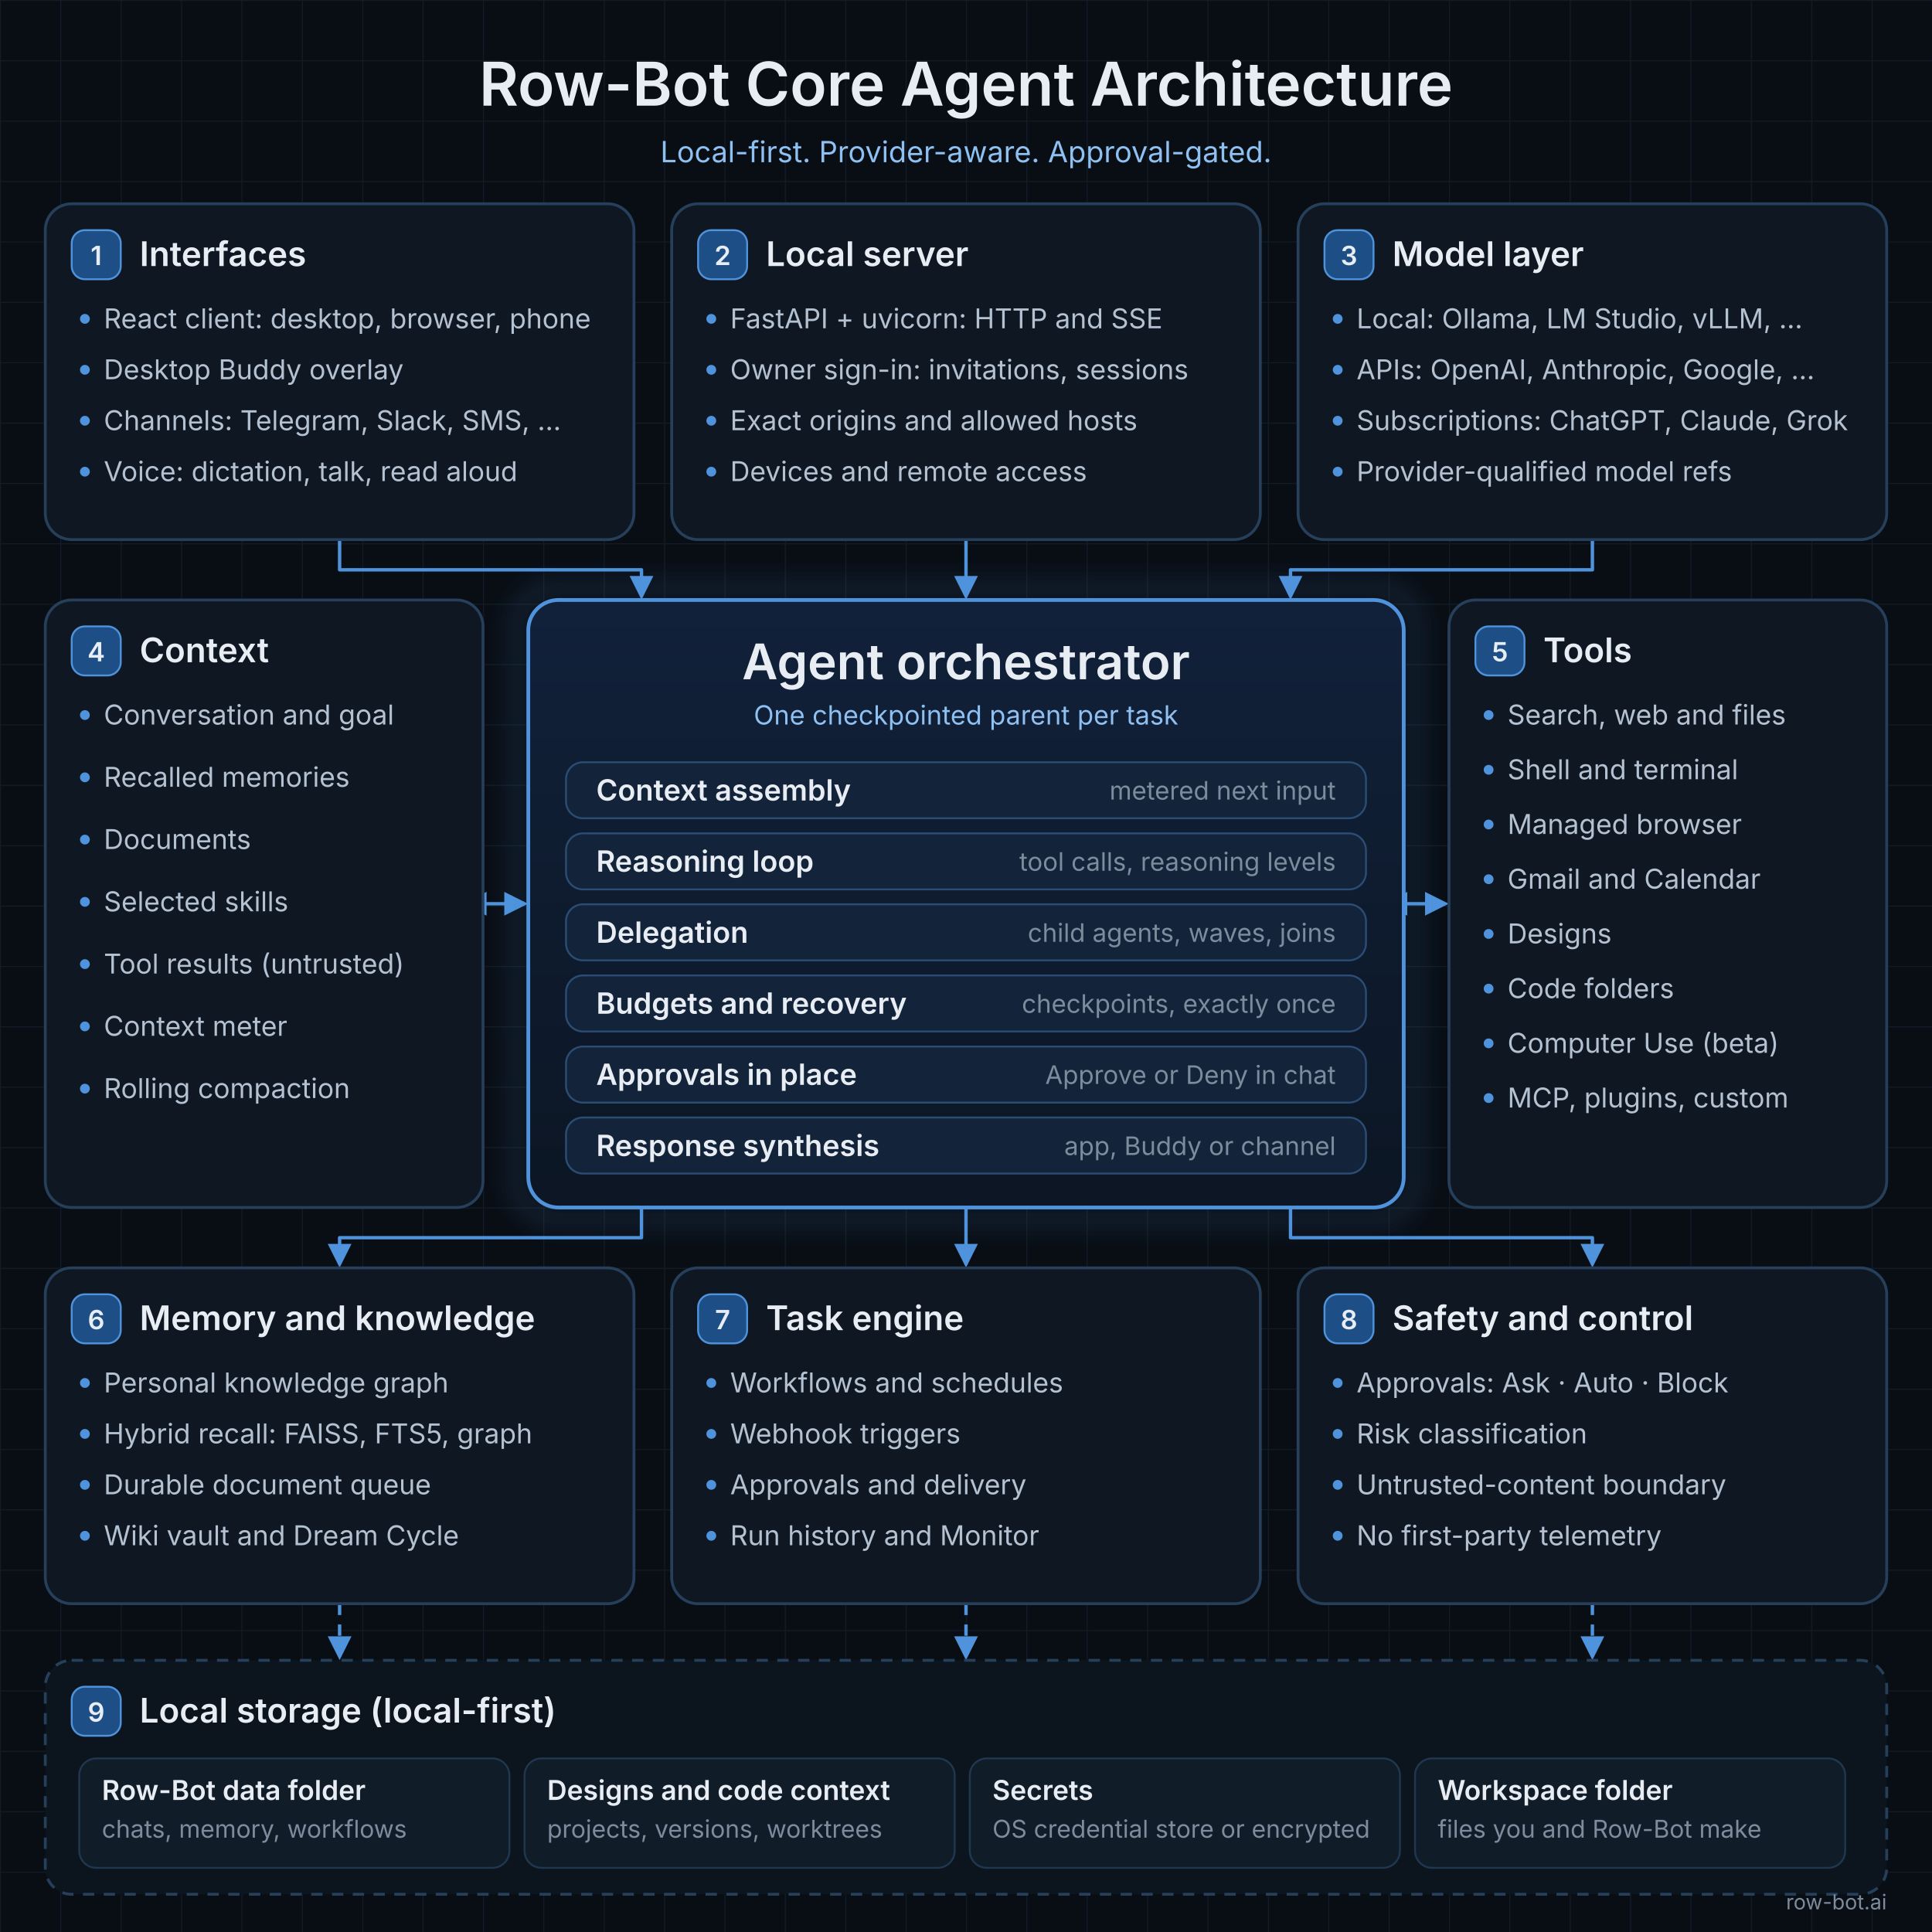
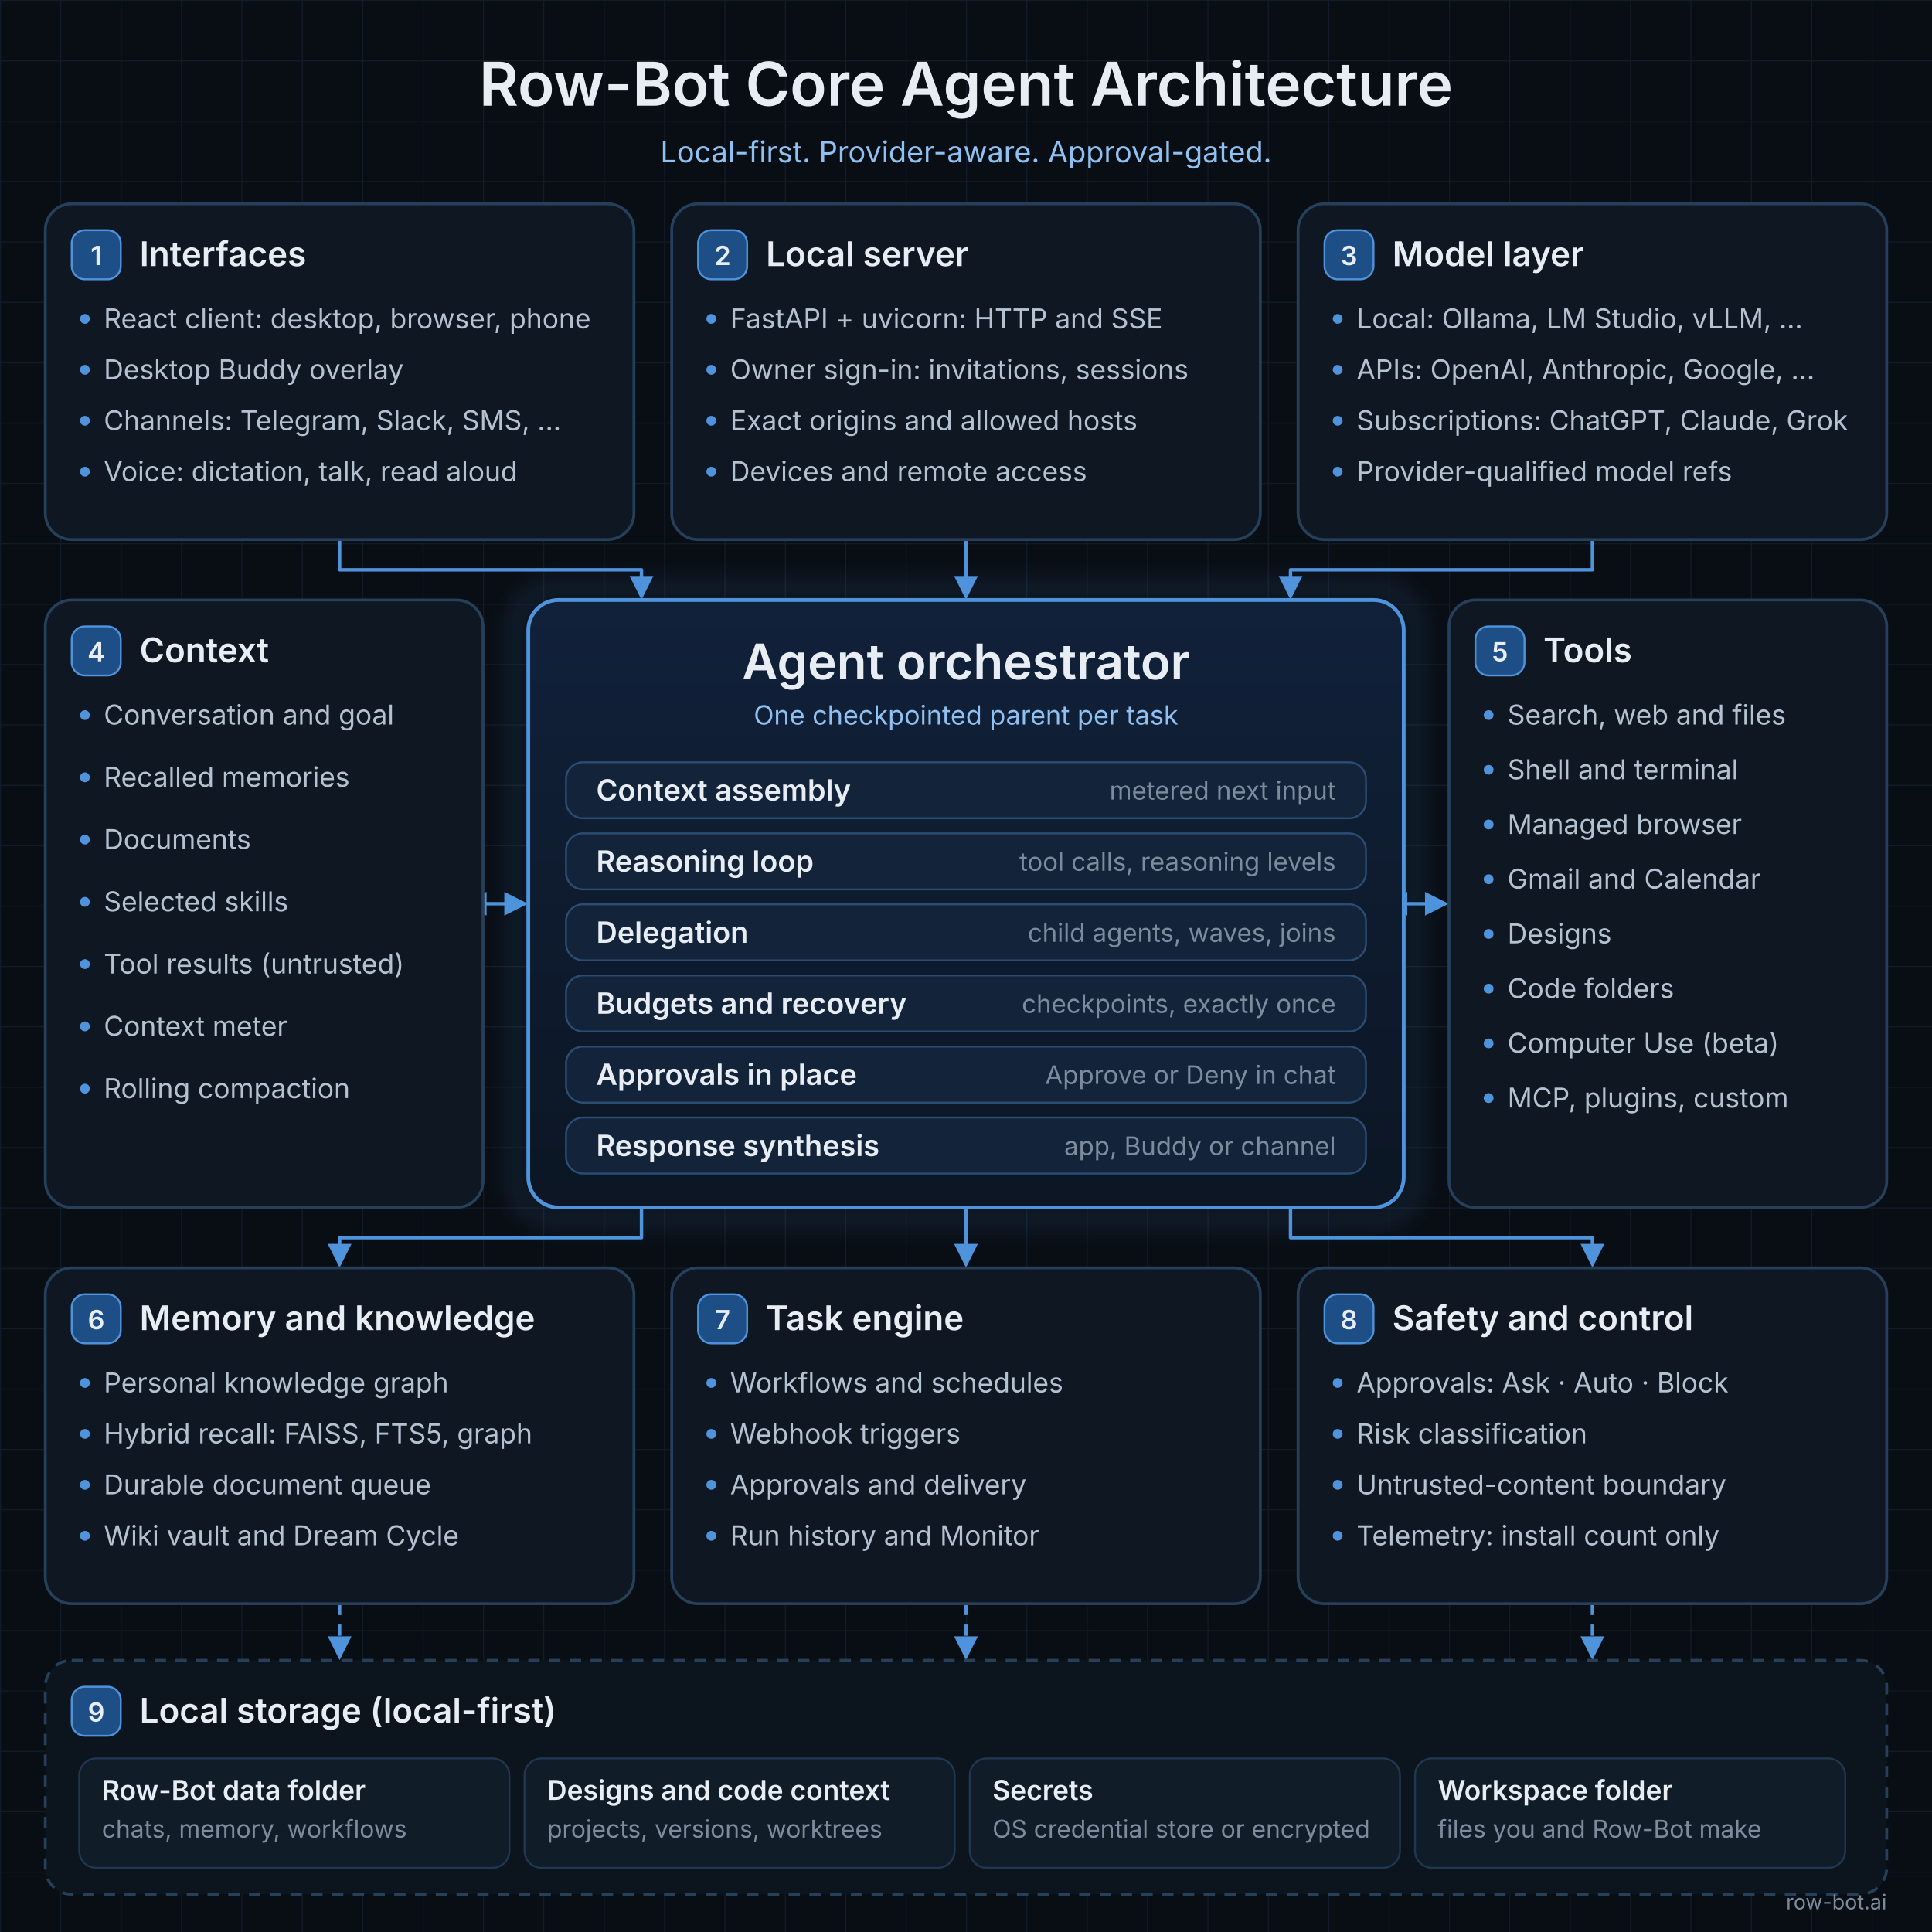
<svg xmlns="http://www.w3.org/2000/svg" viewBox="0 0 1024 1024" width="1024" height="1024" role="img" aria-labelledby="title desc" font-family="'Segoe UI', Inter, system-ui, -apple-system, 'Helvetica Neue', Arial, sans-serif">
  <defs>
    <pattern id="grid" width="32" height="32" patternUnits="userSpaceOnUse">
      <path d="M32 0H0V32" fill="none" stroke="#121c28" stroke-width="1" />
    </pattern>
    <linearGradient id="coreFill" x1="0" y1="0" x2="0" y2="1">
      <stop offset="0" stop-color="#11213a" />
      <stop offset="1" stop-color="#0c1624" />
    </linearGradient>
    <filter id="soft" x="-10%" y="-10%" width="120%" height="120%">
      <feGaussianBlur stdDeviation="6" />
    </filter>
    <marker id="arrow" viewBox="0 0 10 10" refX="8.5" refY="5" markerWidth="7" markerHeight="7" orient="auto">
      <path d="M0,0 L10,5 L0,10 z" fill="#4f93dc" />
    </marker>
    <marker id="arrowStart" viewBox="0 0 10 10" refX="1.5" refY="5" markerWidth="7" markerHeight="7" orient="auto-start-reverse">
      <path d="M0,0 L10,5 L0,10 z" fill="#4f93dc" />
    </marker>
  </defs>
  <rect width="1024" height="1024" fill="#090e15" />
  <rect width="1024" height="1024" fill="url(#grid)" />
  <text x="512.0" y="56.0" font-size="32" font-weight="600" fill="#e8edf4" text-anchor="middle">Row-Bot Core Agent Architecture</text>
  <text x="512.0" y="86.0" font-size="15.5" font-weight="400" fill="#8fc0f2" text-anchor="middle">Local-first. Provider-aware. Approval-gated.</text>
  <path d="M180.0,286.0 L180.0,302.0 L340.0,302.0 L340.0,316.0" fill="none" stroke="#4f93dc" stroke-width="1.8" stroke-linejoin="round" marker-end="url(#arrow)" />
  <path d="M512.0,286.0 L512.0,316.0" fill="none" stroke="#4f93dc" stroke-width="1.8" stroke-linejoin="round" marker-end="url(#arrow)" />
  <path d="M844.0,286.0 L844.0,302.0 L684.0,302.0 L684.0,316.0" fill="none" stroke="#4f93dc" stroke-width="1.8" stroke-linejoin="round" marker-end="url(#arrow)" />
  <path d="M256.0,479.0 L278.0,479.0" fill="none" stroke="#4f93dc" stroke-width="1.8" stroke-linejoin="round" marker-start="url(#arrowStart)" marker-end="url(#arrow)" />
  <path d="M744.0,479.0 L766.0,479.0" fill="none" stroke="#4f93dc" stroke-width="1.8" stroke-linejoin="round" marker-start="url(#arrowStart)" marker-end="url(#arrow)" />
  <path d="M340.0,640.0 L340.0,656.0 L180.0,656.0 L180.0,670.0" fill="none" stroke="#4f93dc" stroke-width="1.8" stroke-linejoin="round" marker-end="url(#arrow)" />
  <path d="M512.0,640.0 L512.0,670.0" fill="none" stroke="#4f93dc" stroke-width="1.8" stroke-linejoin="round" marker-end="url(#arrow)" />
  <path d="M684.0,640.0 L684.0,656.0 L844.0,656.0 L844.0,670.0" fill="none" stroke="#4f93dc" stroke-width="1.8" stroke-linejoin="round" marker-end="url(#arrow)" />
  <path d="M180.0,850.0 L180.0,878.0" fill="none" stroke="#4f93dc" stroke-width="1.8" stroke-linejoin="round" stroke-dasharray="6 5" marker-end="url(#arrow)" />
  <path d="M512.0,850.0 L512.0,878.0" fill="none" stroke="#4f93dc" stroke-width="1.8" stroke-linejoin="round" stroke-dasharray="6 5" marker-end="url(#arrow)" />
  <path d="M844.0,850.0 L844.0,878.0" fill="none" stroke="#4f93dc" stroke-width="1.8" stroke-linejoin="round" stroke-dasharray="6 5" marker-end="url(#arrow)" />
  <rect x="24" y="108" width="312" height="178" rx="14" fill="#0e1722" stroke="#26405c" stroke-width="1.5" />
  <rect x="38" y="122" width="26" height="26" rx="7" fill="#1d4f86" stroke="#4f93dc" stroke-width="1" />
  <text x="51.0" y="140.5" font-size="14" font-weight="600" fill="#e8edf4" text-anchor="middle">1</text>
  <text x="74.0" y="141.0" font-size="18" font-weight="600" fill="#e8edf4" text-anchor="start">Interfaces</text>
  <circle cx="45.0" cy="169.0" r="2.6" fill="#4f93dc" />
  <text x="55.0" y="174.0" font-size="14.5" font-weight="400" fill="#b4c1d1" text-anchor="start">React client: desktop, browser, phone</text>
  <circle cx="45.0" cy="196.0" r="2.6" fill="#4f93dc" />
  <text x="55.0" y="201.0" font-size="14.5" font-weight="400" fill="#b4c1d1" text-anchor="start">Desktop Buddy overlay</text>
  <circle cx="45.0" cy="223.0" r="2.6" fill="#4f93dc" />
  <text x="55.0" y="228.0" font-size="14.5" font-weight="400" fill="#b4c1d1" text-anchor="start">Channels: Telegram, Slack, SMS, …</text>
  <circle cx="45.0" cy="250.0" r="2.6" fill="#4f93dc" />
  <text x="55.0" y="255.0" font-size="14.5" font-weight="400" fill="#b4c1d1" text-anchor="start">Voice: dictation, talk, read aloud</text>
  <rect x="356" y="108" width="312" height="178" rx="14" fill="#0e1722" stroke="#26405c" stroke-width="1.5" />
  <rect x="370" y="122" width="26" height="26" rx="7" fill="#1d4f86" stroke="#4f93dc" stroke-width="1" />
  <text x="383.0" y="140.5" font-size="14" font-weight="600" fill="#e8edf4" text-anchor="middle">2</text>
  <text x="406.0" y="141.0" font-size="18" font-weight="600" fill="#e8edf4" text-anchor="start">Local server</text>
  <circle cx="377.0" cy="169.0" r="2.6" fill="#4f93dc" />
  <text x="387.0" y="174.0" font-size="14.5" font-weight="400" fill="#b4c1d1" text-anchor="start">FastAPI + uvicorn: HTTP and SSE</text>
  <circle cx="377.0" cy="196.0" r="2.6" fill="#4f93dc" />
  <text x="387.0" y="201.0" font-size="14.5" font-weight="400" fill="#b4c1d1" text-anchor="start">Owner sign-in: invitations, sessions</text>
  <circle cx="377.0" cy="223.0" r="2.6" fill="#4f93dc" />
  <text x="387.0" y="228.0" font-size="14.5" font-weight="400" fill="#b4c1d1" text-anchor="start">Exact origins and allowed hosts</text>
  <circle cx="377.0" cy="250.0" r="2.6" fill="#4f93dc" />
  <text x="387.0" y="255.0" font-size="14.5" font-weight="400" fill="#b4c1d1" text-anchor="start">Devices and remote access</text>
  <rect x="688" y="108" width="312" height="178" rx="14" fill="#0e1722" stroke="#26405c" stroke-width="1.5" />
  <rect x="702" y="122" width="26" height="26" rx="7" fill="#1d4f86" stroke="#4f93dc" stroke-width="1" />
  <text x="715.0" y="140.5" font-size="14" font-weight="600" fill="#e8edf4" text-anchor="middle">3</text>
  <text x="738.0" y="141.0" font-size="18" font-weight="600" fill="#e8edf4" text-anchor="start">Model layer</text>
  <circle cx="709.0" cy="169.0" r="2.6" fill="#4f93dc" />
  <text x="719.0" y="174.0" font-size="14.5" font-weight="400" fill="#b4c1d1" text-anchor="start">Local: Ollama, LM Studio, vLLM, …</text>
  <circle cx="709.0" cy="196.0" r="2.6" fill="#4f93dc" />
  <text x="719.0" y="201.0" font-size="14.5" font-weight="400" fill="#b4c1d1" text-anchor="start">APIs: OpenAI, Anthropic, Google, …</text>
  <circle cx="709.0" cy="223.0" r="2.6" fill="#4f93dc" />
  <text x="719.0" y="228.0" font-size="14.5" font-weight="400" fill="#b4c1d1" text-anchor="start">Subscriptions: ChatGPT, Claude, Grok</text>
  <circle cx="709.0" cy="250.0" r="2.6" fill="#4f93dc" />
  <text x="719.0" y="255.0" font-size="14.5" font-weight="400" fill="#b4c1d1" text-anchor="start">Provider-qualified model refs</text>
  <rect x="24" y="318" width="232" height="322" rx="14" fill="#0e1722" stroke="#26405c" stroke-width="1.5" />
  <rect x="38" y="332" width="26" height="26" rx="7" fill="#1d4f86" stroke="#4f93dc" stroke-width="1" />
  <text x="51.0" y="350.5" font-size="14" font-weight="600" fill="#e8edf4" text-anchor="middle">4</text>
  <text x="74.0" y="351.0" font-size="18" font-weight="600" fill="#e8edf4" text-anchor="start">Context</text>
  <circle cx="45.0" cy="379.0" r="2.6" fill="#4f93dc" />
  <text x="55.0" y="384.0" font-size="14.5" font-weight="400" fill="#b4c1d1" text-anchor="start">Conversation and goal</text>
  <circle cx="45.0" cy="412.0" r="2.6" fill="#4f93dc" />
  <text x="55.0" y="417.0" font-size="14.5" font-weight="400" fill="#b4c1d1" text-anchor="start">Recalled memories</text>
  <circle cx="45.0" cy="445.0" r="2.6" fill="#4f93dc" />
  <text x="55.0" y="450.0" font-size="14.5" font-weight="400" fill="#b4c1d1" text-anchor="start">Documents</text>
  <circle cx="45.0" cy="478.0" r="2.6" fill="#4f93dc" />
  <text x="55.0" y="483.0" font-size="14.5" font-weight="400" fill="#b4c1d1" text-anchor="start">Selected skills</text>
  <circle cx="45.0" cy="511.0" r="2.6" fill="#4f93dc" />
  <text x="55.0" y="516.0" font-size="14.5" font-weight="400" fill="#b4c1d1" text-anchor="start">Tool results (untrusted)</text>
  <circle cx="45.0" cy="544.0" r="2.6" fill="#4f93dc" />
  <text x="55.0" y="549.0" font-size="14.5" font-weight="400" fill="#b4c1d1" text-anchor="start">Context meter</text>
  <circle cx="45.0" cy="577.0" r="2.6" fill="#4f93dc" />
  <text x="55.0" y="582.0" font-size="14.5" font-weight="400" fill="#b4c1d1" text-anchor="start">Rolling compaction</text>
  <rect x="768" y="318" width="232" height="322" rx="14" fill="#0e1722" stroke="#26405c" stroke-width="1.5" />
  <rect x="782" y="332" width="26" height="26" rx="7" fill="#1d4f86" stroke="#4f93dc" stroke-width="1" />
  <text x="795.0" y="350.5" font-size="14" font-weight="600" fill="#e8edf4" text-anchor="middle">5</text>
  <text x="818.0" y="351.0" font-size="18" font-weight="600" fill="#e8edf4" text-anchor="start">Tools</text>
  <circle cx="789.0" cy="379.0" r="2.6" fill="#4f93dc" />
  <text x="799.0" y="384.0" font-size="14.5" font-weight="400" fill="#b4c1d1" text-anchor="start">Search, web and files</text>
  <circle cx="789.0" cy="408.0" r="2.6" fill="#4f93dc" />
  <text x="799.0" y="413.0" font-size="14.5" font-weight="400" fill="#b4c1d1" text-anchor="start">Shell and terminal</text>
  <circle cx="789.0" cy="437.0" r="2.6" fill="#4f93dc" />
  <text x="799.0" y="442.0" font-size="14.5" font-weight="400" fill="#b4c1d1" text-anchor="start">Managed browser</text>
  <circle cx="789.0" cy="466.0" r="2.6" fill="#4f93dc" />
  <text x="799.0" y="471.0" font-size="14.5" font-weight="400" fill="#b4c1d1" text-anchor="start">Gmail and Calendar</text>
  <circle cx="789.0" cy="495.0" r="2.6" fill="#4f93dc" />
  <text x="799.0" y="500.0" font-size="14.5" font-weight="400" fill="#b4c1d1" text-anchor="start">Designs</text>
  <circle cx="789.0" cy="524.0" r="2.6" fill="#4f93dc" />
  <text x="799.0" y="529.0" font-size="14.5" font-weight="400" fill="#b4c1d1" text-anchor="start">Code folders</text>
  <circle cx="789.0" cy="553.0" r="2.6" fill="#4f93dc" />
  <text x="799.0" y="558.0" font-size="14.5" font-weight="400" fill="#b4c1d1" text-anchor="start">Computer Use (beta)</text>
  <circle cx="789.0" cy="582.0" r="2.6" fill="#4f93dc" />
  <text x="799.0" y="587.0" font-size="14.5" font-weight="400" fill="#b4c1d1" text-anchor="start">MCP, plugins, custom</text>
  <rect x="24" y="672" width="312" height="178" rx="14" fill="#0e1722" stroke="#26405c" stroke-width="1.5" />
  <rect x="38" y="686" width="26" height="26" rx="7" fill="#1d4f86" stroke="#4f93dc" stroke-width="1" />
  <text x="51.0" y="704.5" font-size="14" font-weight="600" fill="#e8edf4" text-anchor="middle">6</text>
  <text x="74.0" y="705.0" font-size="18" font-weight="600" fill="#e8edf4" text-anchor="start">Memory and knowledge</text>
  <circle cx="45.0" cy="733.0" r="2.6" fill="#4f93dc" />
  <text x="55.0" y="738.0" font-size="14.5" font-weight="400" fill="#b4c1d1" text-anchor="start">Personal knowledge graph</text>
  <circle cx="45.0" cy="760.0" r="2.6" fill="#4f93dc" />
  <text x="55.0" y="765.0" font-size="14.5" font-weight="400" fill="#b4c1d1" text-anchor="start">Hybrid recall: FAISS, FTS5, graph</text>
  <circle cx="45.0" cy="787.0" r="2.6" fill="#4f93dc" />
  <text x="55.0" y="792.0" font-size="14.5" font-weight="400" fill="#b4c1d1" text-anchor="start">Durable document queue</text>
  <circle cx="45.0" cy="814.0" r="2.6" fill="#4f93dc" />
  <text x="55.0" y="819.0" font-size="14.5" font-weight="400" fill="#b4c1d1" text-anchor="start">Wiki vault and Dream Cycle</text>
  <rect x="356" y="672" width="312" height="178" rx="14" fill="#0e1722" stroke="#26405c" stroke-width="1.5" />
  <rect x="370" y="686" width="26" height="26" rx="7" fill="#1d4f86" stroke="#4f93dc" stroke-width="1" />
  <text x="383.0" y="704.5" font-size="14" font-weight="600" fill="#e8edf4" text-anchor="middle">7</text>
  <text x="406.0" y="705.0" font-size="18" font-weight="600" fill="#e8edf4" text-anchor="start">Task engine</text>
  <circle cx="377.0" cy="733.0" r="2.6" fill="#4f93dc" />
  <text x="387.0" y="738.0" font-size="14.5" font-weight="400" fill="#b4c1d1" text-anchor="start">Workflows and schedules</text>
  <circle cx="377.0" cy="760.0" r="2.6" fill="#4f93dc" />
  <text x="387.0" y="765.0" font-size="14.5" font-weight="400" fill="#b4c1d1" text-anchor="start">Webhook triggers</text>
  <circle cx="377.0" cy="787.0" r="2.6" fill="#4f93dc" />
  <text x="387.0" y="792.0" font-size="14.5" font-weight="400" fill="#b4c1d1" text-anchor="start">Approvals and delivery</text>
  <circle cx="377.0" cy="814.0" r="2.6" fill="#4f93dc" />
  <text x="387.0" y="819.0" font-size="14.5" font-weight="400" fill="#b4c1d1" text-anchor="start">Run history and Monitor</text>
  <rect x="688" y="672" width="312" height="178" rx="14" fill="#0e1722" stroke="#26405c" stroke-width="1.5" />
  <rect x="702" y="686" width="26" height="26" rx="7" fill="#1d4f86" stroke="#4f93dc" stroke-width="1" />
  <text x="715.0" y="704.5" font-size="14" font-weight="600" fill="#e8edf4" text-anchor="middle">8</text>
  <text x="738.0" y="705.0" font-size="18" font-weight="600" fill="#e8edf4" text-anchor="start">Safety and control</text>
  <circle cx="709.0" cy="733.0" r="2.6" fill="#4f93dc" />
  <text x="719.0" y="738.0" font-size="14.5" font-weight="400" fill="#b4c1d1" text-anchor="start">Approvals: Ask · Auto · Block</text>
  <circle cx="709.0" cy="760.0" r="2.6" fill="#4f93dc" />
  <text x="719.0" y="765.0" font-size="14.5" font-weight="400" fill="#b4c1d1" text-anchor="start">Risk classification</text>
  <circle cx="709.0" cy="787.0" r="2.6" fill="#4f93dc" />
  <text x="719.0" y="792.0" font-size="14.5" font-weight="400" fill="#b4c1d1" text-anchor="start">Untrusted-content boundary</text>
  <circle cx="709.0" cy="814.0" r="2.6" fill="#4f93dc" />
-   <text x="719.0" y="819.0" font-size="14.5" font-weight="400" fill="#b4c1d1" text-anchor="start">No first-party telemetry</text>
+   <text x="719.0" y="819.0" font-size="14.5" font-weight="400" fill="#b4c1d1" text-anchor="start">Telemetry: install count only</text>
  <rect x="274" y="312" width="476" height="334" rx="20" fill="none" stroke="#4f93dc" stroke-opacity="0.22" stroke-width="6" filter="url(#soft)" />
  <rect x="280" y="318" width="464" height="322" rx="16" fill="url(#coreFill)" stroke="#4f93dc" stroke-width="2" />
  <text x="512.0" y="360.0" font-size="26" font-weight="600" fill="#e8edf4" text-anchor="middle">Agent orchestrator</text>
  <text x="512.0" y="384.0" font-size="14" font-weight="400" fill="#8fc0f2" text-anchor="middle">One checkpointed parent per task</text>
  <rect x="300" y="404.0" width="424" height="29.7" rx="9" fill="#12233a" stroke="#2b4d74" stroke-width="1" />
  <text x="316.0" y="424.3" font-size="15.5" font-weight="600" fill="#e8edf4" text-anchor="start">Context assembly</text>
  <text x="708.0" y="423.8" font-size="13.5" font-weight="400" fill="#7d8b9c" text-anchor="end">metered next input</text>
  <rect x="300" y="441.7" width="424" height="29.7" rx="9" fill="#12233a" stroke="#2b4d74" stroke-width="1" />
  <text x="316.0" y="462.0" font-size="15.5" font-weight="600" fill="#e8edf4" text-anchor="start">Reasoning loop</text>
  <text x="708.0" y="461.5" font-size="13.5" font-weight="400" fill="#7d8b9c" text-anchor="end">tool calls, reasoning levels</text>
  <rect x="300" y="479.3" width="424" height="29.7" rx="9" fill="#12233a" stroke="#2b4d74" stroke-width="1" />
  <text x="316.0" y="499.7" font-size="15.5" font-weight="600" fill="#e8edf4" text-anchor="start">Delegation</text>
  <text x="708.0" y="499.2" font-size="13.5" font-weight="400" fill="#7d8b9c" text-anchor="end">child agents, waves, joins</text>
  <rect x="300" y="517.0" width="424" height="29.7" rx="9" fill="#12233a" stroke="#2b4d74" stroke-width="1" />
  <text x="316.0" y="537.3" font-size="15.5" font-weight="600" fill="#e8edf4" text-anchor="start">Budgets and recovery</text>
  <text x="708.0" y="536.8" font-size="13.5" font-weight="400" fill="#7d8b9c" text-anchor="end">checkpoints, exactly once</text>
  <rect x="300" y="554.7" width="424" height="29.7" rx="9" fill="#12233a" stroke="#2b4d74" stroke-width="1" />
  <text x="316.0" y="575.0" font-size="15.5" font-weight="600" fill="#e8edf4" text-anchor="start">Approvals in place</text>
  <text x="708.0" y="574.5" font-size="13.5" font-weight="400" fill="#7d8b9c" text-anchor="end">Approve or Deny in chat</text>
  <rect x="300" y="592.3" width="424" height="29.7" rx="9" fill="#12233a" stroke="#2b4d74" stroke-width="1" />
  <text x="316.0" y="612.7" font-size="15.5" font-weight="600" fill="#e8edf4" text-anchor="start">Response synthesis</text>
  <text x="708.0" y="612.2" font-size="13.5" font-weight="400" fill="#7d8b9c" text-anchor="end">app, Buddy or channel</text>
  <rect x="24" y="880" width="976" height="124" rx="14" fill="#0c141e" stroke="#26405c" stroke-width="1.5" stroke-dasharray="6 5" />
  <rect x="38" y="894" width="26" height="26" rx="7" fill="#1d4f86" stroke="#4f93dc" stroke-width="1" />
  <text x="51.0" y="912.5" font-size="14" font-weight="600" fill="#e8edf4" text-anchor="middle">9</text>
  <text x="74.0" y="913.0" font-size="18" font-weight="600" fill="#e8edf4" text-anchor="start">Local storage (local-first)</text>
  <rect x="42.0" y="932" width="228.0" height="58" rx="9" fill="#111c29" stroke="#203750" stroke-width="1" />
  <text x="54.0" y="954.0" font-size="14.5" font-weight="600" fill="#e8edf4" text-anchor="start">Row-Bot data folder</text>
  <text x="54.0" y="974.0" font-size="13" font-weight="400" fill="#7d8b9c" text-anchor="start">chats, memory, workflows</text>
  <rect x="278.0" y="932" width="228.0" height="58" rx="9" fill="#111c29" stroke="#203750" stroke-width="1" />
  <text x="290.0" y="954.0" font-size="14.5" font-weight="600" fill="#e8edf4" text-anchor="start">Designs and code context</text>
  <text x="290.0" y="974.0" font-size="13" font-weight="400" fill="#7d8b9c" text-anchor="start">projects, versions, worktrees</text>
  <rect x="514.0" y="932" width="228.0" height="58" rx="9" fill="#111c29" stroke="#203750" stroke-width="1" />
  <text x="526.0" y="954.0" font-size="14.5" font-weight="600" fill="#e8edf4" text-anchor="start">Secrets</text>
  <text x="526.0" y="974.0" font-size="13" font-weight="400" fill="#7d8b9c" text-anchor="start">OS credential store or encrypted</text>
  <rect x="750.0" y="932" width="228.0" height="58" rx="9" fill="#111c29" stroke="#203750" stroke-width="1" />
  <text x="762.0" y="954.0" font-size="14.5" font-weight="600" fill="#e8edf4" text-anchor="start">Workspace folder</text>
  <text x="762.0" y="974.0" font-size="13" font-weight="400" fill="#7d8b9c" text-anchor="start">files you and Row-Bot make</text>
  <text x="1000.0" y="1012.0" font-size="11" font-weight="400" fill="#7d8b9c" text-anchor="end">row-bot.ai</text>
</svg>
